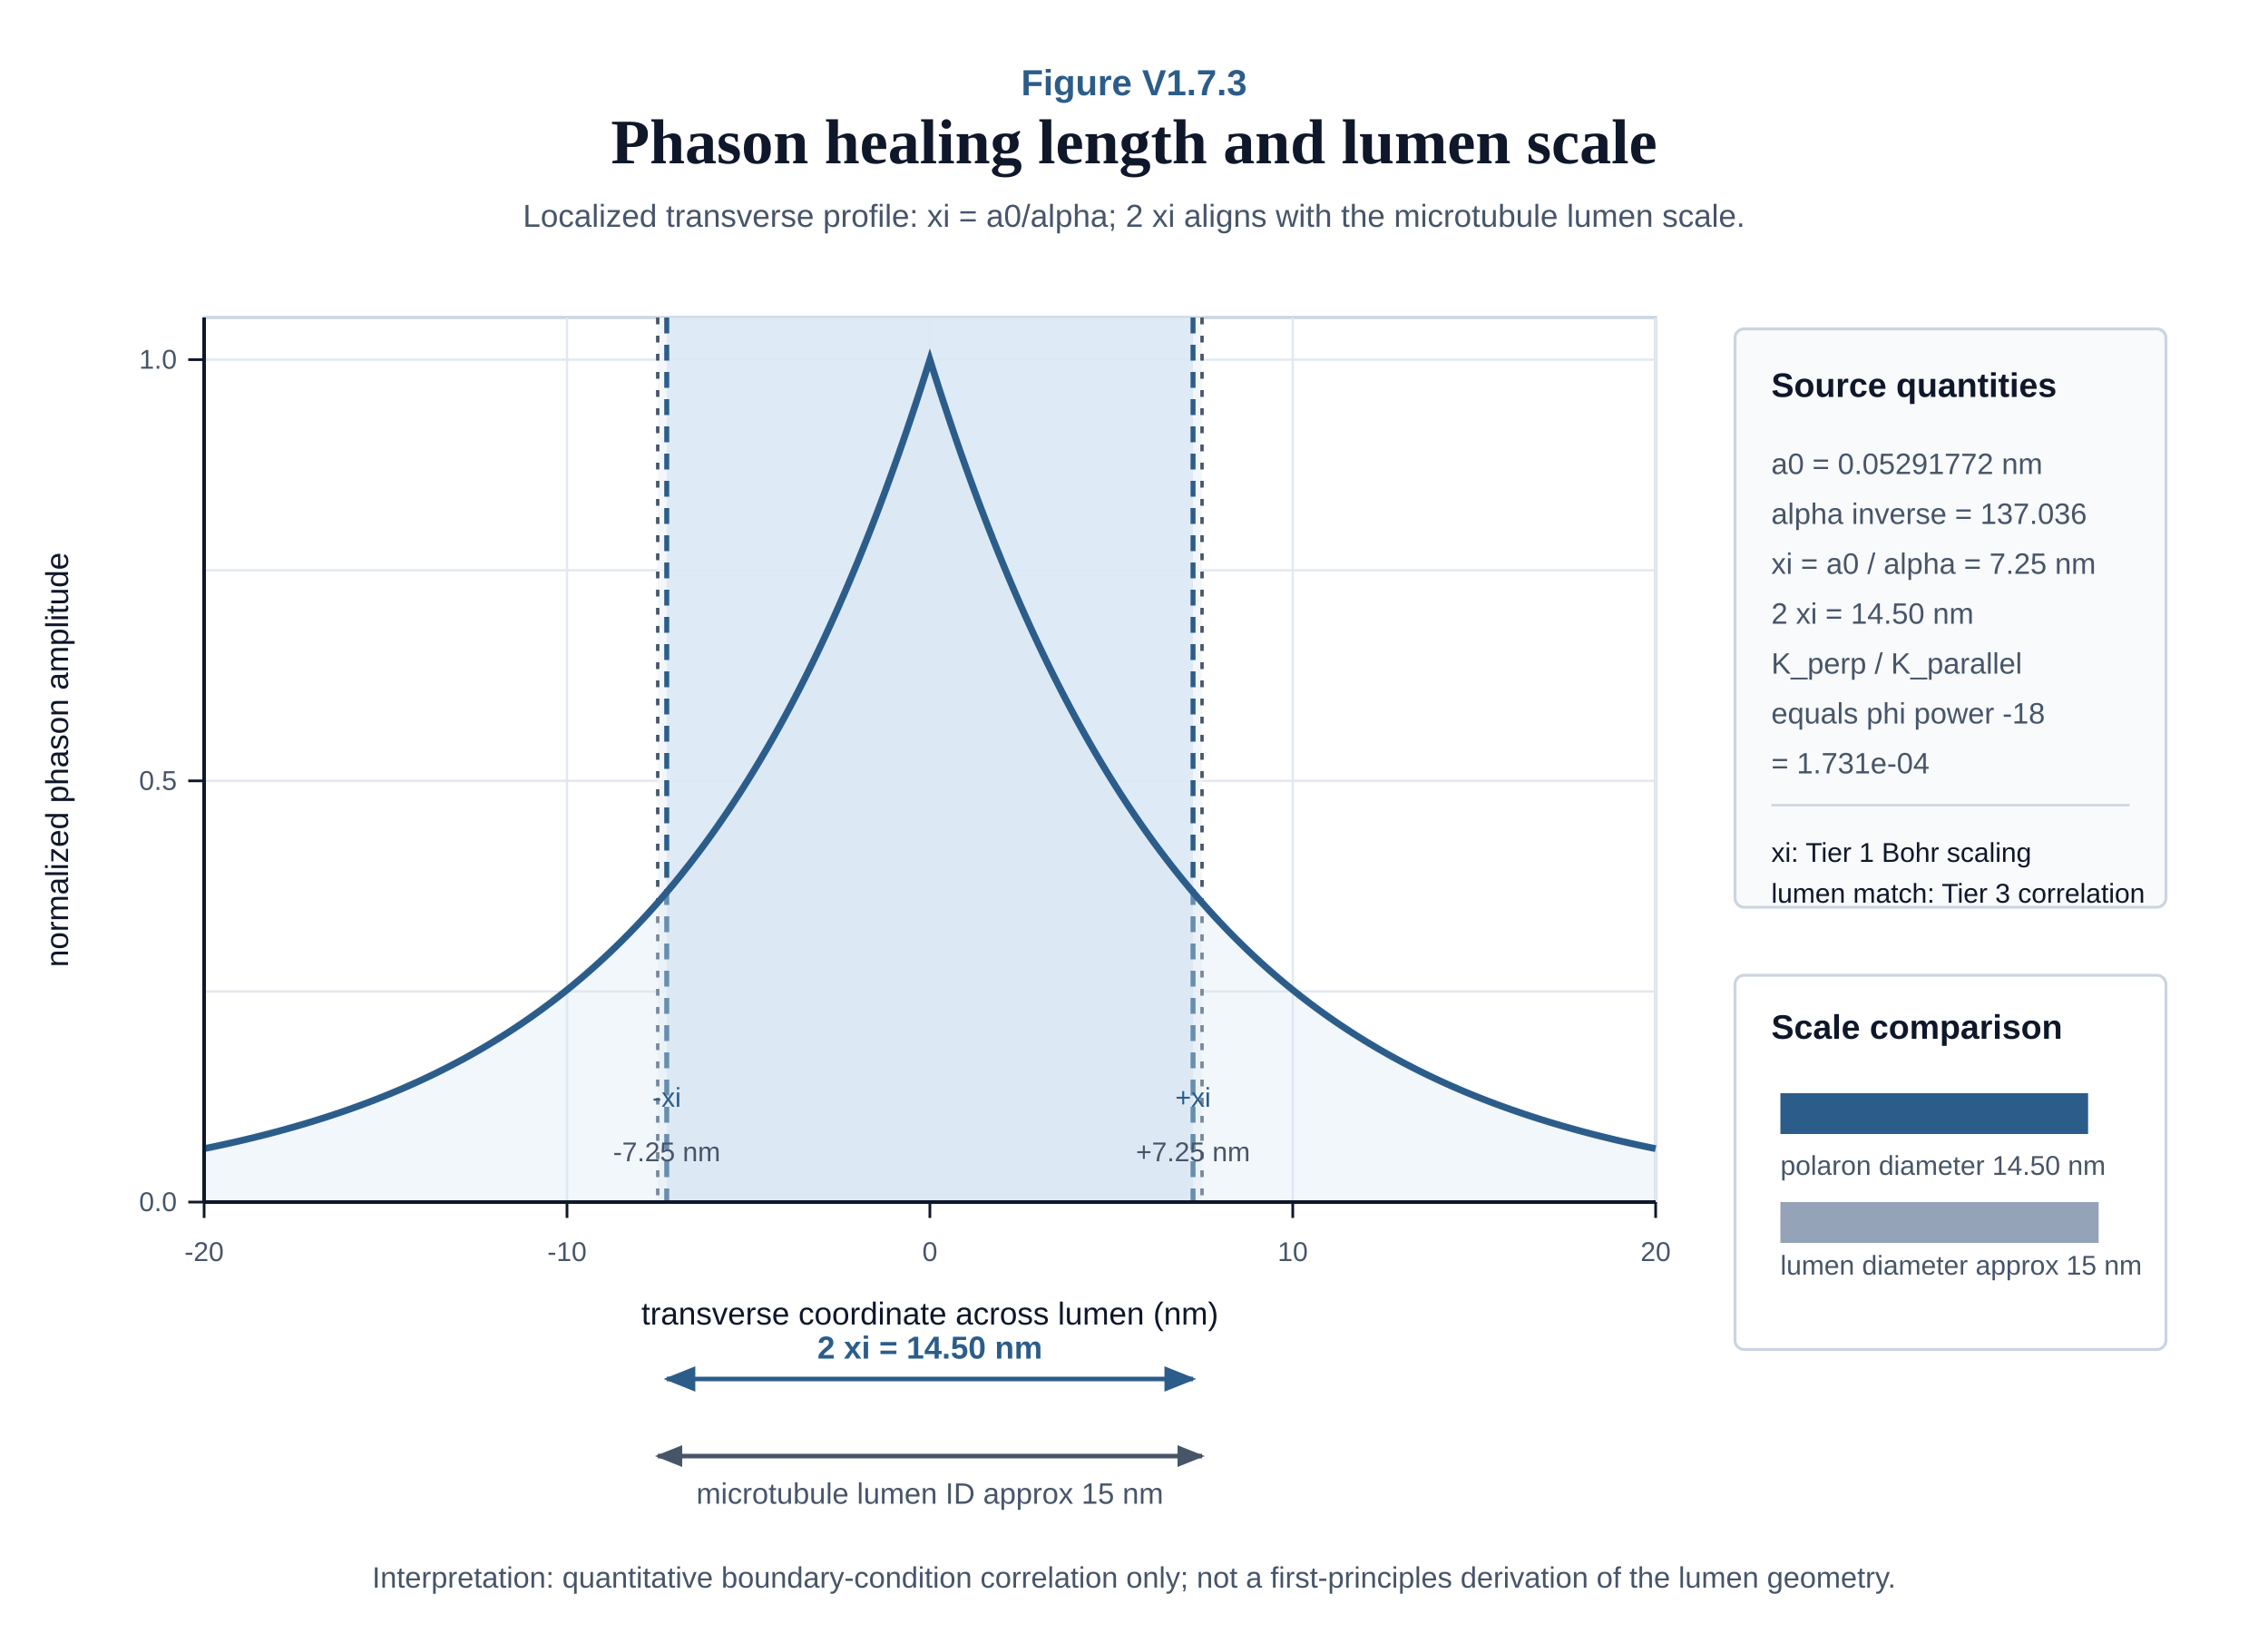
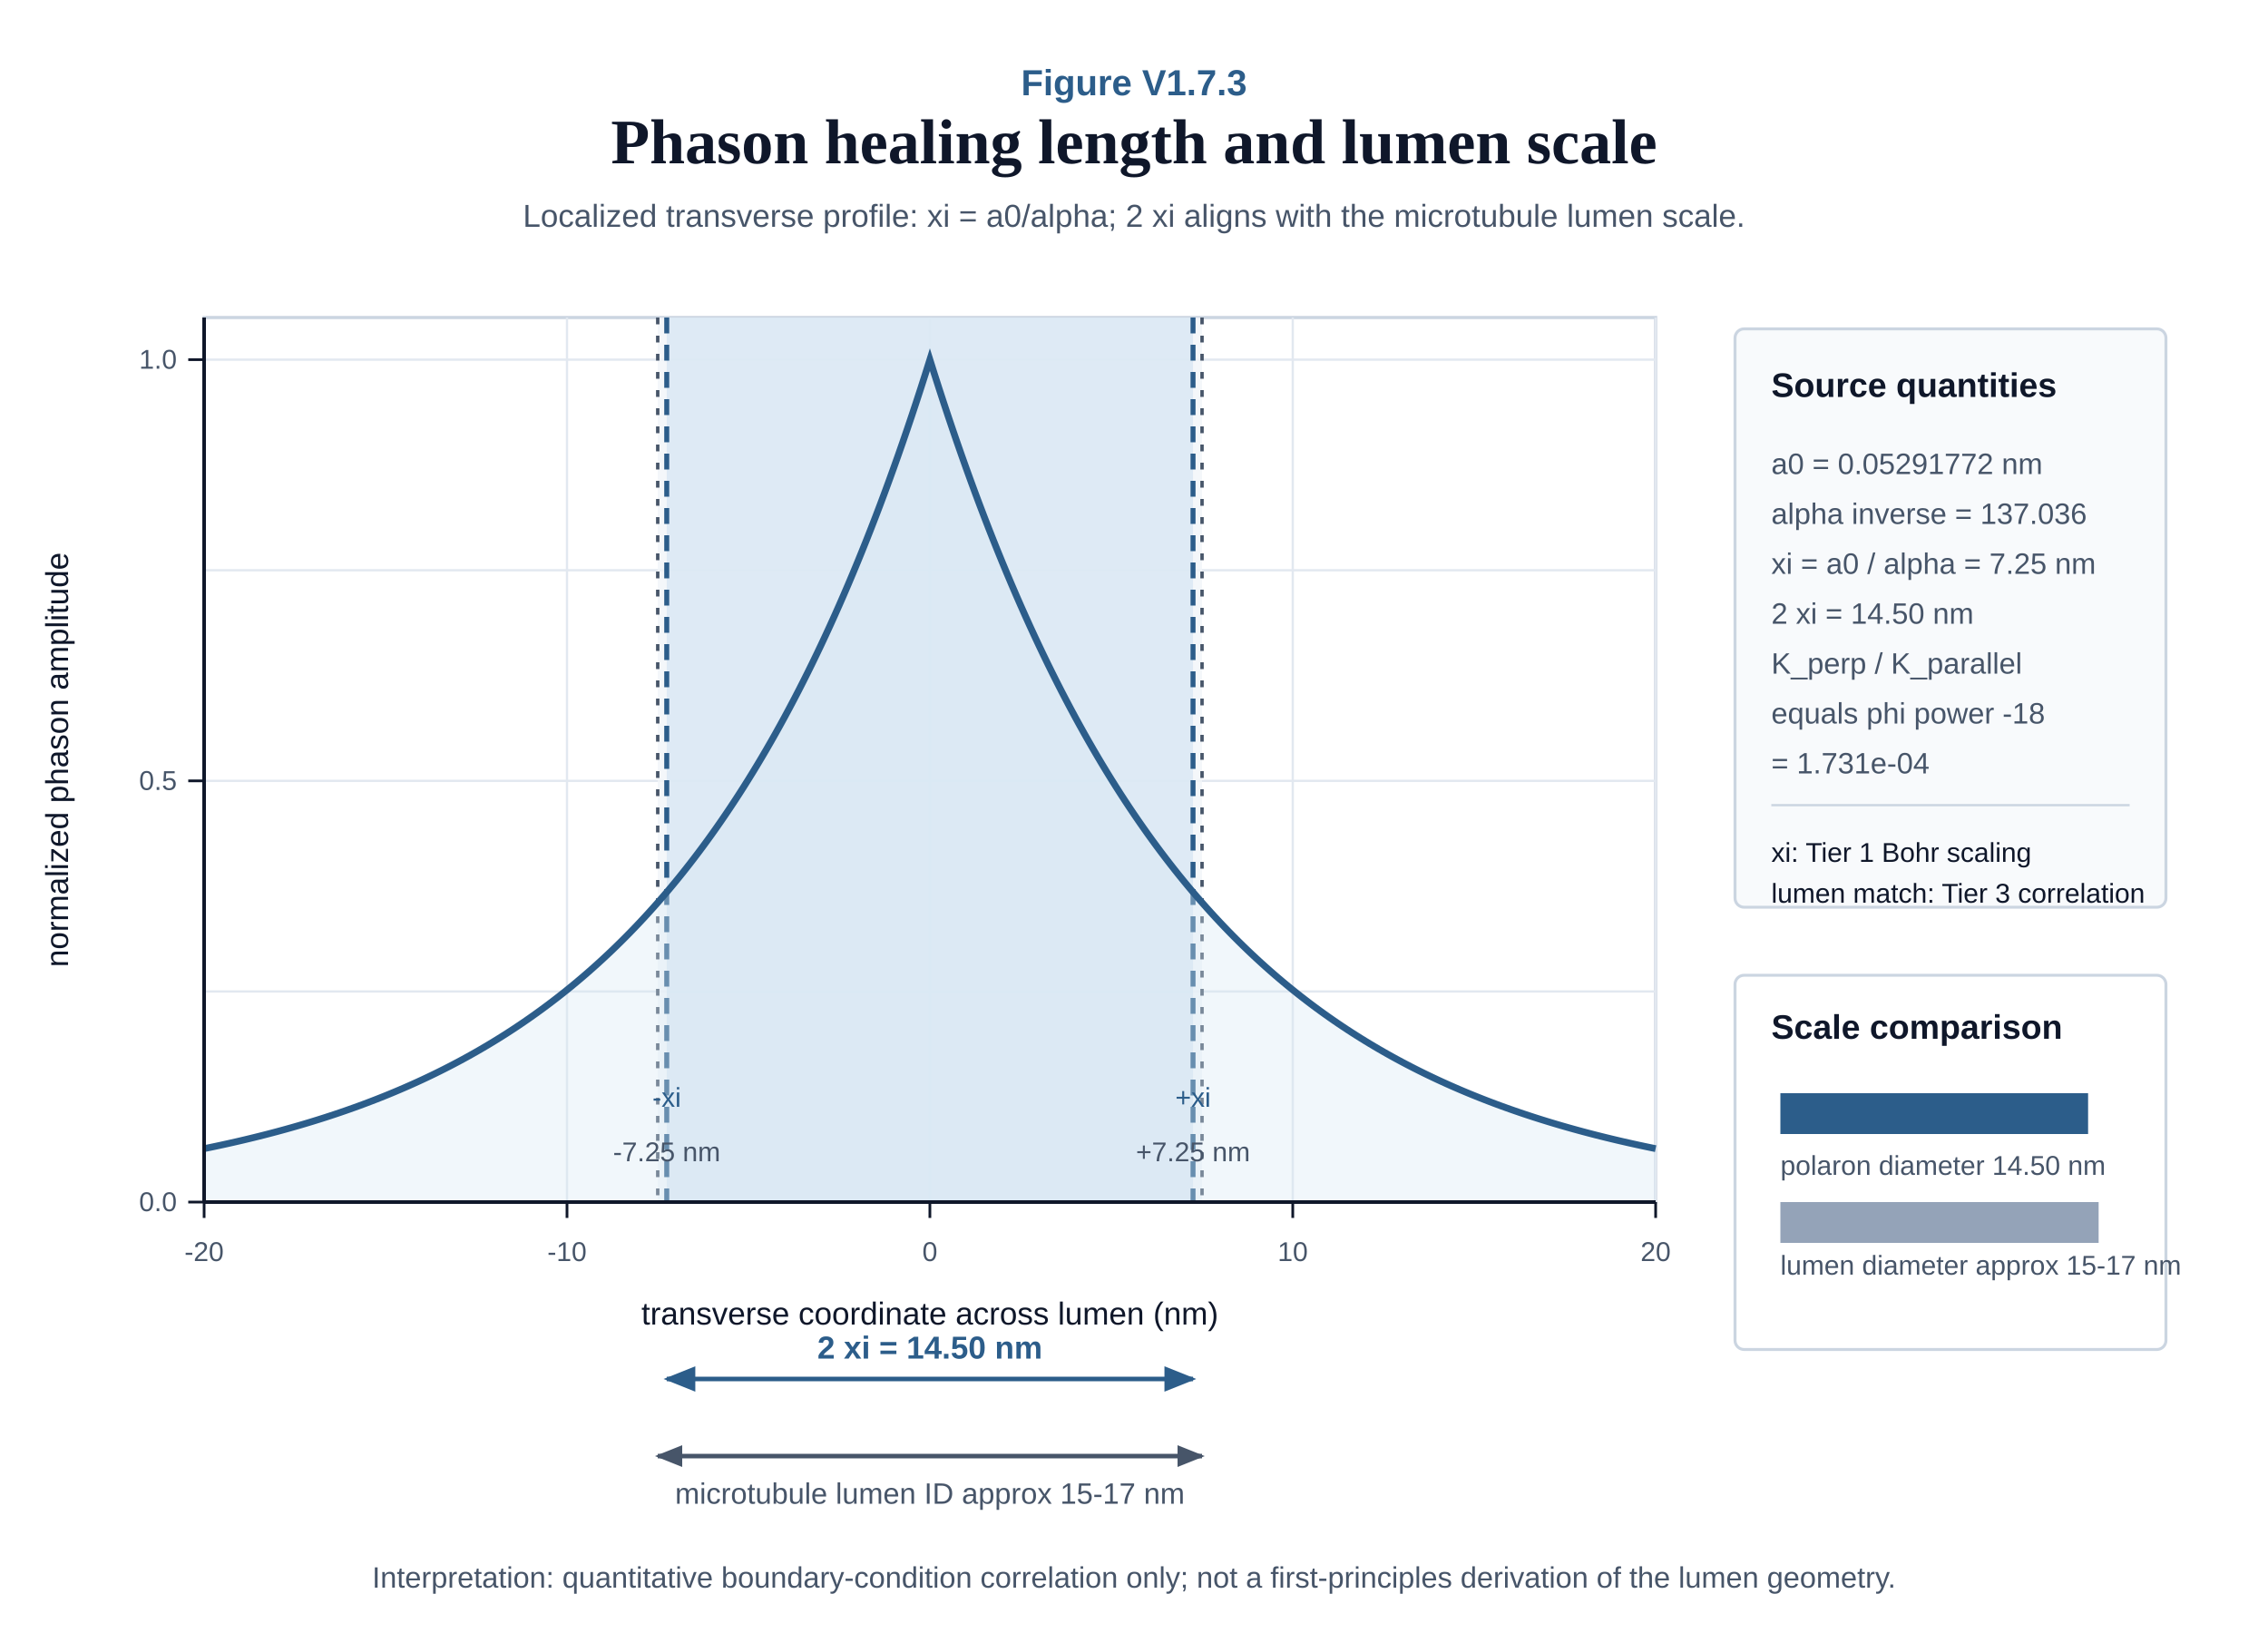
<svg xmlns="http://www.w3.org/2000/svg" viewBox="0 0 1000 720" width="100%" height="100%">
  <defs>
    <marker id="arrow" viewBox="0 0 10 10" refX="9" refY="5" markerWidth="7" markerHeight="7" orient="auto-start-reverse">
      <path d="M 0 1 L 10 5 L 0 9 z" fill="#2c5d8a" />
    </marker>
    <marker id="arrowMuted" viewBox="0 0 10 10" refX="9" refY="5" markerWidth="6" markerHeight="6" orient="auto-start-reverse">
      <path d="M 0 1 L 10 5 L 0 9 z" fill="#475569" />
    </marker>
    <pattern id="diagHatch" width="6" height="6" patternTransform="rotate(45)" patternUnits="userSpaceOnUse">
      <line x1="0" y1="0" x2="0" y2="6" stroke="#cbd5e1" stroke-width="1" />
    </pattern>
  </defs>
  <rect width="1000" height="720" fill="#ffffff" />
  <text x="500.000" y="42.000" text-anchor="middle" style="font-family:Arial, Helvetica, sans-serif;font-size:16px;fill:#2c5d8a;font-weight:bold;">Figure V1.7.3</text>
  <text x="500.000" y="72.000" text-anchor="middle" style="font-family:'Times New Roman', Times, serif;font-size:28px;fill:#0f172a;font-weight:bold;">Phason healing length and lumen scale</text>
  <text x="500.000" y="100.000" text-anchor="middle" style="font-family:Arial, Helvetica, sans-serif;font-size:14px;fill:#475569;">Localized transverse profile: xi = a0/alpha; 2 xi aligns with the microtubule lumen scale.</text>
  <rect x="90.000" y="140.000" width="640.000" height="390.000" fill="#ffffff" stroke="#cbd5e1" stroke-width="1.4" />
  <line x1="90.000" y1="140.000" x2="90.000" y2="530.000" stroke="#e2e8f0" stroke-width="1" />
  <line x1="250.000" y1="140.000" x2="250.000" y2="530.000" stroke="#e2e8f0" stroke-width="1" />
  <line x1="410.000" y1="140.000" x2="410.000" y2="530.000" stroke="#e2e8f0" stroke-width="1" />
  <line x1="570.000" y1="140.000" x2="570.000" y2="530.000" stroke="#e2e8f0" stroke-width="1" />
  <line x1="730.000" y1="140.000" x2="730.000" y2="530.000" stroke="#e2e8f0" stroke-width="1" />
  <line x1="90.000" y1="437.143" x2="730.000" y2="437.143" stroke="#e2e8f0" stroke-width="1" />
  <line x1="90.000" y1="344.286" x2="730.000" y2="344.286" stroke="#e2e8f0" stroke-width="1" />
  <line x1="90.000" y1="251.429" x2="730.000" y2="251.429" stroke="#e2e8f0" stroke-width="1" />
  <line x1="90.000" y1="158.571" x2="730.000" y2="158.571" stroke="#e2e8f0" stroke-width="1" />
  <rect x="290.000" y="140.000" width="240.000" height="390.000" fill="#f1f5f9" opacity="0.82" />
  <rect x="293.974" y="140.000" width="232.052" height="390.000" fill="#d7e7f4" opacity="0.78" />
  <line x1="293.974" y1="140.000" x2="293.974" y2="530.000" stroke="#2c5d8a" stroke-width="2.2" stroke-dasharray="7 5" />
  <line x1="526.026" y1="140.000" x2="526.026" y2="530.000" stroke="#2c5d8a" stroke-width="2.2" stroke-dasharray="7 5" />
  <line x1="290.000" y1="140.000" x2="290.000" y2="530.000" stroke="#475569" stroke-width="1.5" stroke-dasharray="3 5" />
  <line x1="530.000" y1="140.000" x2="530.000" y2="530.000" stroke="#475569" stroke-width="1.5" stroke-dasharray="3 5" />
  <polygon points="90.000,530.000 90.000,506.445 92.000,506.035 94.000,505.618 96.000,505.194 98.000,504.763 100.000,504.324 102.000,503.878 104.000,503.424 106.000,502.962 108.000,502.492 110.000,502.013 112.000,501.527 114.000,501.032 116.000,500.528 118.000,500.015 120.000,499.494 122.000,498.964 124.000,498.424 126.000,497.875 128.000,497.317 130.000,496.748 132.000,496.170 134.000,495.582 136.000,494.983 138.000,494.375 140.000,493.755 142.000,493.125 144.000,492.484 146.000,491.832 148.000,491.168 150.000,490.493 152.000,489.806 154.000,489.107 156.000,488.396 158.000,487.673 160.000,486.937 162.000,486.188 164.000,485.426 166.000,484.651 168.000,483.863 170.000,483.061 172.000,482.244 174.000,481.414 176.000,480.569 178.000,479.710 180.000,478.836 182.000,477.946 184.000,477.041 186.000,476.120 188.000,475.183 190.000,474.230 192.000,473.261 194.000,472.274 196.000,471.270 198.000,470.249 200.000,469.210 202.000,468.153 204.000,467.078 206.000,465.984 208.000,464.871 210.000,463.739 212.000,462.587 214.000,461.414 216.000,460.222 218.000,459.009 220.000,457.774 222.000,456.519 224.000,455.241 226.000,453.941 228.000,452.619 230.000,451.273 232.000,449.905 234.000,448.512 236.000,447.095 238.000,445.654 240.000,444.187 242.000,442.695 244.000,441.177 246.000,439.633 248.000,438.062 250.000,436.463 252.000,434.837 254.000,433.182 256.000,431.499 258.000,429.786 260.000,428.044 262.000,426.271 264.000,424.467 266.000,422.633 268.000,420.766 270.000,418.867 272.000,416.934 274.000,414.968 276.000,412.968 278.000,410.934 280.000,408.863 282.000,406.757 284.000,404.614 286.000,402.434 288.000,400.216 290.000,397.960 292.000,395.664 294.000,393.328 296.000,390.952 298.000,388.534 300.000,386.075 302.000,383.572 304.000,381.026 306.000,378.436 308.000,375.801 310.000,373.120 312.000,370.392 314.000,367.617 316.000,364.794 318.000,361.921 320.000,358.999 322.000,356.026 324.000,353.001 326.000,349.924 328.000,346.793 330.000,343.607 332.000,340.366 334.000,337.069 336.000,333.715 338.000,330.302 340.000,326.830 342.000,323.297 344.000,319.703 346.000,316.047 348.000,312.327 350.000,308.542 352.000,304.692 354.000,300.774 356.000,296.789 358.000,292.734 360.000,288.609 362.000,284.412 364.000,280.142 366.000,275.797 368.000,271.378 370.000,266.881 372.000,262.306 374.000,257.652 376.000,252.916 378.000,248.099 380.000,243.197 382.000,238.211 384.000,233.137 386.000,227.976 388.000,222.725 390.000,217.382 392.000,211.947 394.000,206.417 396.000,200.791 398.000,195.067 400.000,189.243 402.000,183.318 404.000,177.291 406.000,171.158 408.000,164.919 410.000,158.571 412.000,164.919 414.000,171.158 416.000,177.291 418.000,183.318 420.000,189.243 422.000,195.067 424.000,200.791 426.000,206.417 428.000,211.947 430.000,217.382 432.000,222.725 434.000,227.976 436.000,233.137 438.000,238.211 440.000,243.197 442.000,248.099 444.000,252.916 446.000,257.652 448.000,262.306 450.000,266.881 452.000,271.378 454.000,275.797 456.000,280.142 458.000,284.412 460.000,288.609 462.000,292.734 464.000,296.789 466.000,300.774 468.000,304.692 470.000,308.542 472.000,312.327 474.000,316.047 476.000,319.703 478.000,323.297 480.000,326.830 482.000,330.302 484.000,333.715 486.000,337.069 488.000,340.366 490.000,343.607 492.000,346.793 494.000,349.924 496.000,353.001 498.000,356.026 500.000,358.999 502.000,361.921 504.000,364.794 506.000,367.617 508.000,370.392 510.000,373.120 512.000,375.801 514.000,378.436 516.000,381.026 518.000,383.572 520.000,386.075 522.000,388.534 524.000,390.952 526.000,393.328 528.000,395.664 530.000,397.960 532.000,400.216 534.000,402.434 536.000,404.614 538.000,406.757 540.000,408.863 542.000,410.934 544.000,412.968 546.000,414.968 548.000,416.934 550.000,418.867 552.000,420.766 554.000,422.633 556.000,424.467 558.000,426.271 560.000,428.044 562.000,429.786 564.000,431.499 566.000,433.182 568.000,434.837 570.000,436.463 572.000,438.062 574.000,439.633 576.000,441.177 578.000,442.695 580.000,444.187 582.000,445.654 584.000,447.095 586.000,448.512 588.000,449.905 590.000,451.273 592.000,452.619 594.000,453.941 596.000,455.241 598.000,456.519 600.000,457.774 602.000,459.009 604.000,460.222 606.000,461.414 608.000,462.587 610.000,463.739 612.000,464.871 614.000,465.984 616.000,467.078 618.000,468.153 620.000,469.210 622.000,470.249 624.000,471.270 626.000,472.274 628.000,473.261 630.000,474.230 632.000,475.183 634.000,476.120 636.000,477.041 638.000,477.946 640.000,478.836 642.000,479.710 644.000,480.569 646.000,481.414 648.000,482.244 650.000,483.061 652.000,483.863 654.000,484.651 656.000,485.426 658.000,486.188 660.000,486.937 662.000,487.673 664.000,488.396 666.000,489.107 668.000,489.806 670.000,490.493 672.000,491.168 674.000,491.832 676.000,492.484 678.000,493.125 680.000,493.755 682.000,494.375 684.000,494.983 686.000,495.582 688.000,496.170 690.000,496.748 692.000,497.317 694.000,497.875 696.000,498.424 698.000,498.964 700.000,499.494 702.000,500.015 704.000,500.528 706.000,501.032 708.000,501.527 710.000,502.013 712.000,502.492 714.000,502.962 716.000,503.424 718.000,503.878 720.000,504.324 722.000,504.763 724.000,505.194 726.000,505.618 728.000,506.035 730.000,506.445 730.000,530.000" fill="#d7e7f4" opacity="0.35" />
  <polyline points="90.000,506.445 92.000,506.035 94.000,505.618 96.000,505.194 98.000,504.763 100.000,504.324 102.000,503.878 104.000,503.424 106.000,502.962 108.000,502.492 110.000,502.013 112.000,501.527 114.000,501.032 116.000,500.528 118.000,500.015 120.000,499.494 122.000,498.964 124.000,498.424 126.000,497.875 128.000,497.317 130.000,496.748 132.000,496.170 134.000,495.582 136.000,494.983 138.000,494.375 140.000,493.755 142.000,493.125 144.000,492.484 146.000,491.832 148.000,491.168 150.000,490.493 152.000,489.806 154.000,489.107 156.000,488.396 158.000,487.673 160.000,486.937 162.000,486.188 164.000,485.426 166.000,484.651 168.000,483.863 170.000,483.061 172.000,482.244 174.000,481.414 176.000,480.569 178.000,479.710 180.000,478.836 182.000,477.946 184.000,477.041 186.000,476.120 188.000,475.183 190.000,474.230 192.000,473.261 194.000,472.274 196.000,471.270 198.000,470.249 200.000,469.210 202.000,468.153 204.000,467.078 206.000,465.984 208.000,464.871 210.000,463.739 212.000,462.587 214.000,461.414 216.000,460.222 218.000,459.009 220.000,457.774 222.000,456.519 224.000,455.241 226.000,453.941 228.000,452.619 230.000,451.273 232.000,449.905 234.000,448.512 236.000,447.095 238.000,445.654 240.000,444.187 242.000,442.695 244.000,441.177 246.000,439.633 248.000,438.062 250.000,436.463 252.000,434.837 254.000,433.182 256.000,431.499 258.000,429.786 260.000,428.044 262.000,426.271 264.000,424.467 266.000,422.633 268.000,420.766 270.000,418.867 272.000,416.934 274.000,414.968 276.000,412.968 278.000,410.934 280.000,408.863 282.000,406.757 284.000,404.614 286.000,402.434 288.000,400.216 290.000,397.960 292.000,395.664 294.000,393.328 296.000,390.952 298.000,388.534 300.000,386.075 302.000,383.572 304.000,381.026 306.000,378.436 308.000,375.801 310.000,373.120 312.000,370.392 314.000,367.617 316.000,364.794 318.000,361.921 320.000,358.999 322.000,356.026 324.000,353.001 326.000,349.924 328.000,346.793 330.000,343.607 332.000,340.366 334.000,337.069 336.000,333.715 338.000,330.302 340.000,326.830 342.000,323.297 344.000,319.703 346.000,316.047 348.000,312.327 350.000,308.542 352.000,304.692 354.000,300.774 356.000,296.789 358.000,292.734 360.000,288.609 362.000,284.412 364.000,280.142 366.000,275.797 368.000,271.378 370.000,266.881 372.000,262.306 374.000,257.652 376.000,252.916 378.000,248.099 380.000,243.197 382.000,238.211 384.000,233.137 386.000,227.976 388.000,222.725 390.000,217.382 392.000,211.947 394.000,206.417 396.000,200.791 398.000,195.067 400.000,189.243 402.000,183.318 404.000,177.291 406.000,171.158 408.000,164.919 410.000,158.571 412.000,164.919 414.000,171.158 416.000,177.291 418.000,183.318 420.000,189.243 422.000,195.067 424.000,200.791 426.000,206.417 428.000,211.947 430.000,217.382 432.000,222.725 434.000,227.976 436.000,233.137 438.000,238.211 440.000,243.197 442.000,248.099 444.000,252.916 446.000,257.652 448.000,262.306 450.000,266.881 452.000,271.378 454.000,275.797 456.000,280.142 458.000,284.412 460.000,288.609 462.000,292.734 464.000,296.789 466.000,300.774 468.000,304.692 470.000,308.542 472.000,312.327 474.000,316.047 476.000,319.703 478.000,323.297 480.000,326.830 482.000,330.302 484.000,333.715 486.000,337.069 488.000,340.366 490.000,343.607 492.000,346.793 494.000,349.924 496.000,353.001 498.000,356.026 500.000,358.999 502.000,361.921 504.000,364.794 506.000,367.617 508.000,370.392 510.000,373.120 512.000,375.801 514.000,378.436 516.000,381.026 518.000,383.572 520.000,386.075 522.000,388.534 524.000,390.952 526.000,393.328 528.000,395.664 530.000,397.960 532.000,400.216 534.000,402.434 536.000,404.614 538.000,406.757 540.000,408.863 542.000,410.934 544.000,412.968 546.000,414.968 548.000,416.934 550.000,418.867 552.000,420.766 554.000,422.633 556.000,424.467 558.000,426.271 560.000,428.044 562.000,429.786 564.000,431.499 566.000,433.182 568.000,434.837 570.000,436.463 572.000,438.062 574.000,439.633 576.000,441.177 578.000,442.695 580.000,444.187 582.000,445.654 584.000,447.095 586.000,448.512 588.000,449.905 590.000,451.273 592.000,452.619 594.000,453.941 596.000,455.241 598.000,456.519 600.000,457.774 602.000,459.009 604.000,460.222 606.000,461.414 608.000,462.587 610.000,463.739 612.000,464.871 614.000,465.984 616.000,467.078 618.000,468.153 620.000,469.210 622.000,470.249 624.000,471.270 626.000,472.274 628.000,473.261 630.000,474.230 632.000,475.183 634.000,476.120 636.000,477.041 638.000,477.946 640.000,478.836 642.000,479.710 644.000,480.569 646.000,481.414 648.000,482.244 650.000,483.061 652.000,483.863 654.000,484.651 656.000,485.426 658.000,486.188 660.000,486.937 662.000,487.673 664.000,488.396 666.000,489.107 668.000,489.806 670.000,490.493 672.000,491.168 674.000,491.832 676.000,492.484 678.000,493.125 680.000,493.755 682.000,494.375 684.000,494.983 686.000,495.582 688.000,496.170 690.000,496.748 692.000,497.317 694.000,497.875 696.000,498.424 698.000,498.964 700.000,499.494 702.000,500.015 704.000,500.528 706.000,501.032 708.000,501.527 710.000,502.013 712.000,502.492 714.000,502.962 716.000,503.424 718.000,503.878 720.000,504.324 722.000,504.763 724.000,505.194 726.000,505.618 728.000,506.035 730.000,506.445" fill="none" stroke="#2c5d8a" stroke-width="3.0" />
  <line x1="90.000" y1="530.000" x2="730.000" y2="530.000" stroke="#0f172a" stroke-width="1.6" />
  <line x1="90.000" y1="140.000" x2="90.000" y2="530.000" stroke="#0f172a" stroke-width="1.6" />
  <line x1="90.000" y1="530.000" x2="90.000" y2="537.000" stroke="#0f172a" stroke-width="1.2" />
  <text x="90.000" y="556.000" text-anchor="middle" style="font-family:Arial, Helvetica, sans-serif;font-size:12px;fill:#475569;">-20</text>
  <line x1="250.000" y1="530.000" x2="250.000" y2="537.000" stroke="#0f172a" stroke-width="1.2" />
  <text x="250.000" y="556.000" text-anchor="middle" style="font-family:Arial, Helvetica, sans-serif;font-size:12px;fill:#475569;">-10</text>
  <line x1="410.000" y1="530.000" x2="410.000" y2="537.000" stroke="#0f172a" stroke-width="1.2" />
  <text x="410.000" y="556.000" text-anchor="middle" style="font-family:Arial, Helvetica, sans-serif;font-size:12px;fill:#475569;">0</text>
  <line x1="570.000" y1="530.000" x2="570.000" y2="537.000" stroke="#0f172a" stroke-width="1.2" />
  <text x="570.000" y="556.000" text-anchor="middle" style="font-family:Arial, Helvetica, sans-serif;font-size:12px;fill:#475569;">10</text>
  <line x1="730.000" y1="530.000" x2="730.000" y2="537.000" stroke="#0f172a" stroke-width="1.2" />
  <text x="730.000" y="556.000" text-anchor="middle" style="font-family:Arial, Helvetica, sans-serif;font-size:12px;fill:#475569;">20</text>
  <line x1="83.000" y1="530.000" x2="90.000" y2="530.000" stroke="#0f172a" stroke-width="1.2" />
  <text x="78.000" y="534.000" text-anchor="end" style="font-family:Arial, Helvetica, sans-serif;font-size:12px;fill:#475569;">0.0</text>
  <line x1="83.000" y1="344.286" x2="90.000" y2="344.286" stroke="#0f172a" stroke-width="1.2" />
  <text x="78.000" y="348.286" text-anchor="end" style="font-family:Arial, Helvetica, sans-serif;font-size:12px;fill:#475569;">0.5</text>
  <line x1="83.000" y1="158.571" x2="90.000" y2="158.571" stroke="#0f172a" stroke-width="1.2" />
  <text x="78.000" y="162.571" text-anchor="end" style="font-family:Arial, Helvetica, sans-serif;font-size:12px;fill:#475569;">1.0</text>
  <text x="410.000" y="584.000" text-anchor="middle" style="font-family:Arial, Helvetica, sans-serif;font-size:14px;fill:#0f172a;">transverse coordinate across lumen (nm)</text>
  <text x="30.000" y="335.000" text-anchor="middle" style="font-family:Arial, Helvetica, sans-serif;font-size:14px;fill:#0f172a;" transform="rotate(-90 30 335.0)">normalized phason amplitude</text>
  <line x1="293.974" y1="608.000" x2="526.026" y2="608.000" stroke="#2c5d8a" stroke-width="2" marker-start="url(#arrow)" marker-end="url(#arrow)" />
  <text x="410.000" y="599.000" text-anchor="middle" style="font-family:Arial, Helvetica, sans-serif;font-size:14px;fill:#2c5d8a;font-weight:bold;">2 xi = 14.50 nm</text>
  <line x1="290.000" y1="642.000" x2="530.000" y2="642.000" stroke="#475569" stroke-width="2" marker-start="url(#arrowMuted)" marker-end="url(#arrowMuted)" />
-   <text x="410.000" y="663.000" text-anchor="middle" style="font-family:Arial, Helvetica, sans-serif;font-size:13px;fill:#475569;">microtubule lumen ID approx 15 nm</text>
+   <text x="410.000" y="663.000" text-anchor="middle" style="font-family:Arial, Helvetica, sans-serif;font-size:13px;fill:#475569;">microtubule lumen ID approx 15-17 nm</text>
  <text x="293.974" y="488.000" text-anchor="middle" style="font-family:Arial, Helvetica, sans-serif;font-size:12px;fill:#2c5d8a;">-xi</text>
  <text x="526.026" y="488.000" text-anchor="middle" style="font-family:Arial, Helvetica, sans-serif;font-size:12px;fill:#2c5d8a;">+xi</text>
  <text x="293.974" y="512.000" text-anchor="middle" style="font-family:Arial, Helvetica, sans-serif;font-size:12px;fill:#475569;">-7.25 nm</text>
  <text x="526.026" y="512.000" text-anchor="middle" style="font-family:Arial, Helvetica, sans-serif;font-size:12px;fill:#475569;">+7.25 nm</text>
  <rect x="765.000" y="145.000" width="190.000" height="255.000" fill="#f8fafc" stroke="#cbd5e1" stroke-width="1.3" rx="4" />
  <text x="781.000" y="175.000" text-anchor="start" style="font-family:Arial, Helvetica, sans-serif;font-size:15px;fill:#0f172a;font-weight:bold;">Source quantities</text>
  <text x="781.000" y="209.000" text-anchor="start" style="font-family:Arial, Helvetica, sans-serif;font-size:13px;fill:#475569;">a0 = 0.05291772 nm</text>
  <text x="781.000" y="231.000" text-anchor="start" style="font-family:Arial, Helvetica, sans-serif;font-size:13px;fill:#475569;">alpha inverse = 137.036</text>
  <text x="781.000" y="253.000" text-anchor="start" style="font-family:Arial, Helvetica, sans-serif;font-size:13px;fill:#475569;">xi = a0 / alpha = 7.25 nm</text>
  <text x="781.000" y="275.000" text-anchor="start" style="font-family:Arial, Helvetica, sans-serif;font-size:13px;fill:#475569;">2 xi = 14.50 nm</text>
  <text x="781.000" y="297.000" text-anchor="start" style="font-family:Arial, Helvetica, sans-serif;font-size:13px;fill:#475569;">K_perp / K_parallel</text>
  <text x="781.000" y="319.000" text-anchor="start" style="font-family:Arial, Helvetica, sans-serif;font-size:13px;fill:#475569;">equals phi power -18</text>
  <text x="781.000" y="341.000" text-anchor="start" style="font-family:Arial, Helvetica, sans-serif;font-size:13px;fill:#475569;">= 1.731e-04</text>
  <line x1="781.000" y1="355.000" x2="939.000" y2="355.000" stroke="#cbd5e1" stroke-width="1" />
  <text x="781.000" y="380.000" text-anchor="start" style="font-family:Arial, Helvetica, sans-serif;font-size:12px;fill:#0f172a;">xi: Tier 1 Bohr scaling</text>
  <text x="781.000" y="398.000" text-anchor="start" style="font-family:Arial, Helvetica, sans-serif;font-size:12px;fill:#0f172a;">lumen match: Tier 3 correlation</text>
  <rect x="765.000" y="430.000" width="190.000" height="165.000" fill="#ffffff" stroke="#cbd5e1" stroke-width="1.3" rx="4" />
  <text x="781.000" y="458.000" text-anchor="start" style="font-family:Arial, Helvetica, sans-serif;font-size:15px;fill:#0f172a;font-weight:bold;">Scale comparison</text>
  <rect x="785.000" y="482.000" width="135.676" height="18.000" fill="#2c5d8a" />
  <text x="785.000" y="518.000" text-anchor="start" style="font-family:Arial, Helvetica, sans-serif;font-size:12px;fill:#475569;">polaron diameter 14.50 nm</text>
  <rect x="785.000" y="530.000" width="140.323" height="18.000" fill="#94a3b8" />
-   <text x="785.000" y="562.000" text-anchor="start" style="font-family:Arial, Helvetica, sans-serif;font-size:12px;fill:#475569;">lumen diameter approx 15 nm</text>
+   <text x="785.000" y="562.000" text-anchor="start" style="font-family:Arial, Helvetica, sans-serif;font-size:12px;fill:#475569;">lumen diameter approx 15-17 nm</text>
  <text x="500.000" y="700.000" text-anchor="middle" style="font-family:Arial, Helvetica, sans-serif;font-size:13px;fill:#475569;">Interpretation: quantitative boundary-condition correlation only; not a first-principles derivation of the lumen geometry.</text>
</svg>
